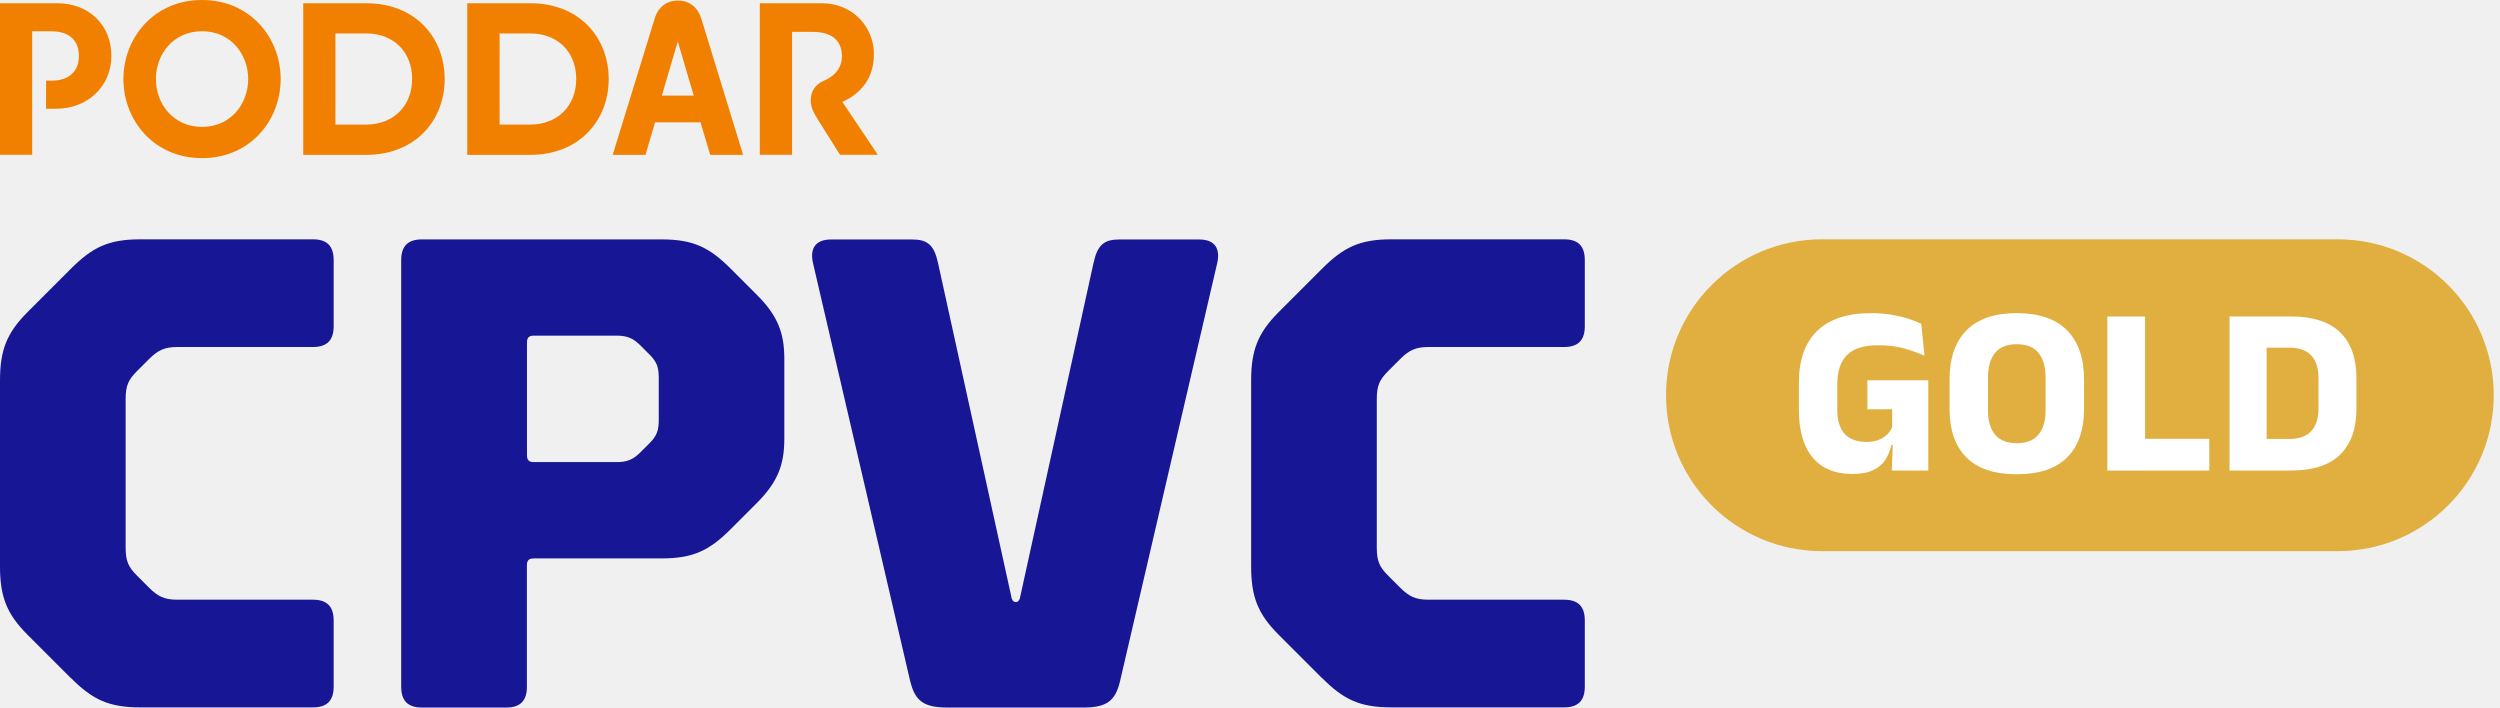
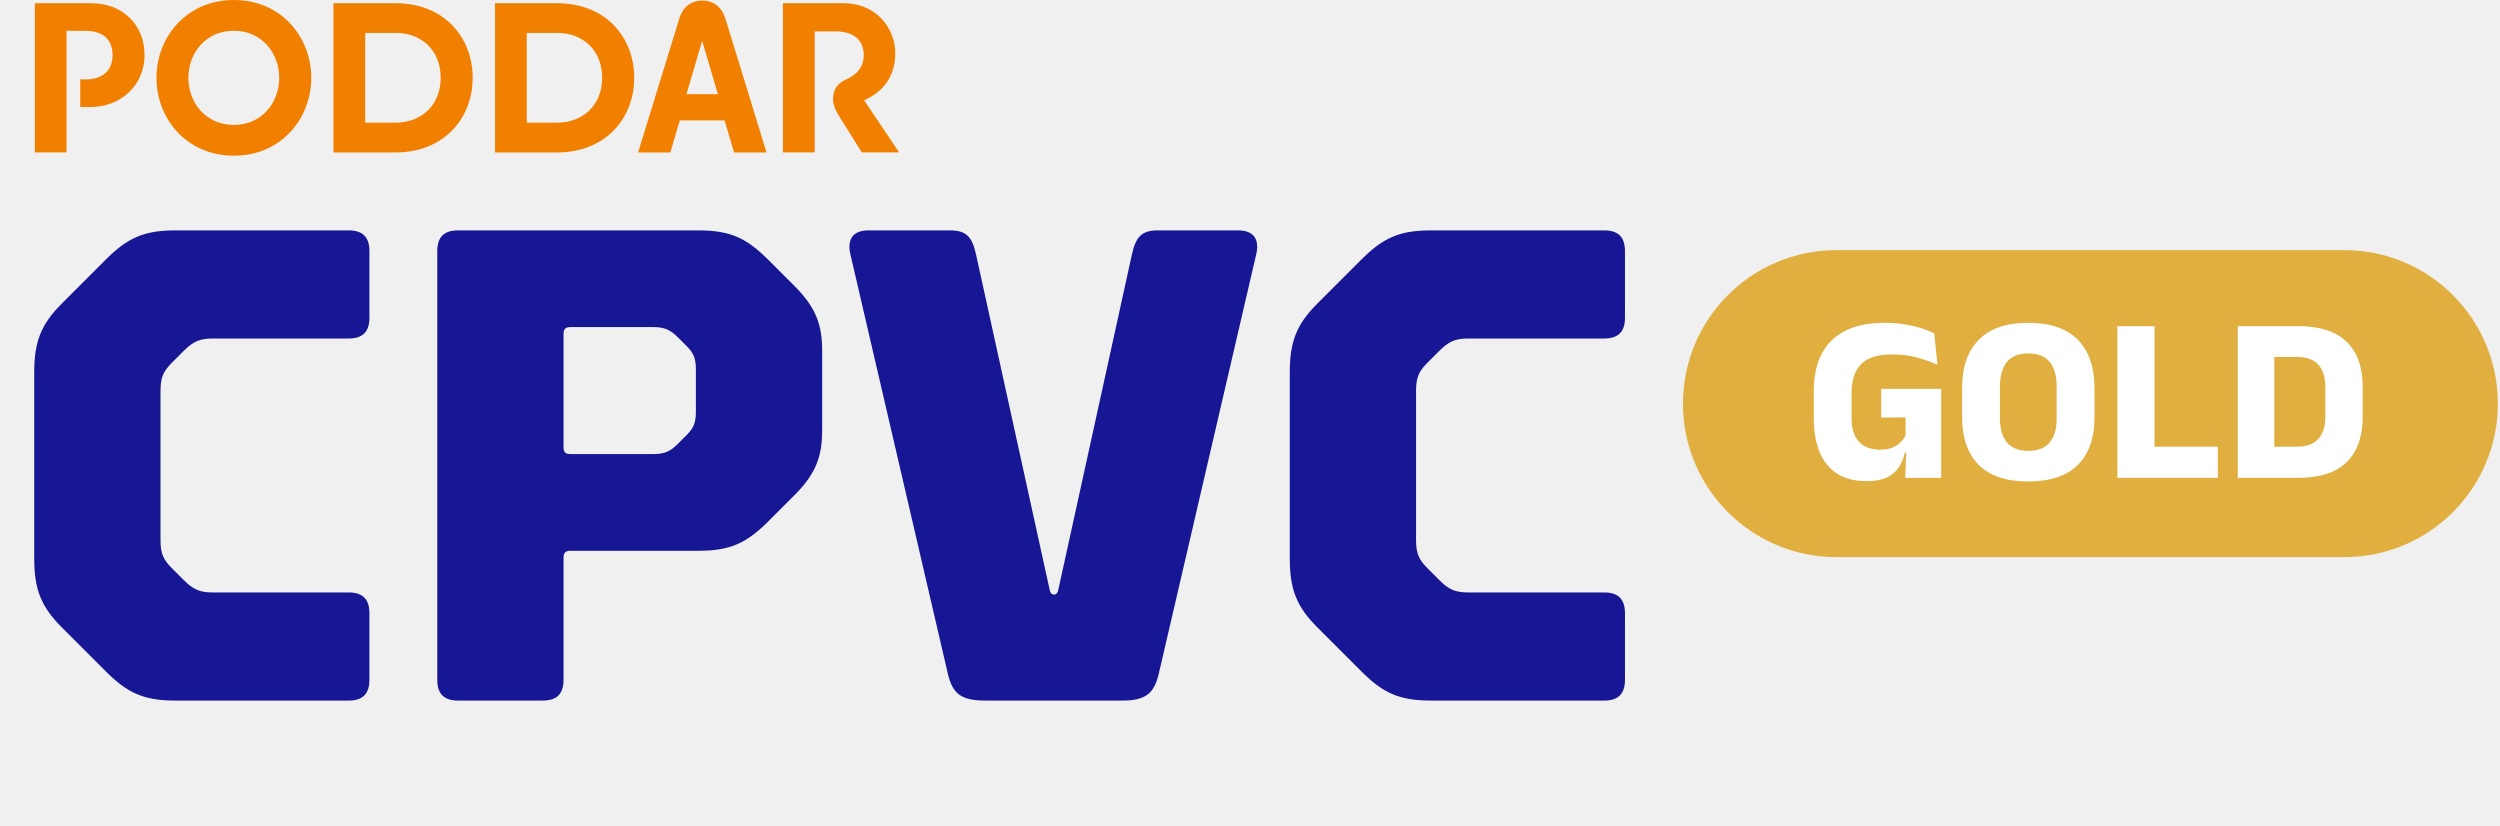
- <svg xmlns="http://www.w3.org/2000/svg" width="212" height="60" viewBox="0 0 212 60" fill="none">
-   <path d="M0 0.275H4.845C7.624 0.275 9.446 2.197 9.446 4.739C9.446 7.28 7.48 9.221 4.745 9.221H3.906V6.842H4.357C5.853 6.842 6.692 6.053 6.692 4.739C6.692 3.424 5.872 2.654 4.357 2.654H2.729V13.127H0V0.275Z" fill="#F28000" />
-   <path d="M10.466 6.704C10.466 3.236 13.02 0 17.133 0C21.246 0 23.8 3.23 23.8 6.704C23.8 10.178 21.246 13.409 17.133 13.409C13.02 13.409 10.466 10.178 10.466 6.704ZM21.045 6.704C21.045 4.582 19.555 2.648 17.133 2.648C14.71 2.648 13.221 4.582 13.221 6.704C13.221 8.826 14.71 10.761 17.133 10.761C19.555 10.761 21.045 8.826 21.045 6.704Z" fill="#F28000" />
-   <path d="M25.715 0.275H31.061C35.268 0.275 37.709 3.23 37.709 6.704C37.709 10.178 35.249 13.133 31.042 13.133H25.715V0.275ZM31.036 10.566C33.352 10.566 34.948 8.995 34.948 6.698C34.948 4.401 33.371 2.836 31.055 2.836H28.445V10.566H31.036Z" fill="#F28000" />
-   <path d="M39.624 0.275H44.97C49.177 0.275 51.618 3.23 51.618 6.704C51.618 10.178 49.158 13.133 44.952 13.133H39.624V0.275ZM44.952 10.566C47.268 10.566 48.864 8.995 48.864 6.698C48.864 4.401 47.286 2.836 44.97 2.836H42.366V10.566H44.958H44.952Z" fill="#F28000" />
-   <path d="M55.505 1.59C55.8 0.632 56.495 0.05 57.49 0.05C58.485 0.05 59.18 0.638 59.474 1.59L63.017 13.133H60.225L59.405 10.372H55.549L54.736 13.133H51.956L55.512 1.59H55.505ZM58.829 8.106L57.477 3.518L56.125 8.106H58.823H58.829Z" fill="#F28000" />
-   <path d="M64.438 0.275H69.678C72.388 0.275 74.109 2.366 74.109 4.582C74.109 6.592 73.045 7.925 71.43 8.638L74.441 13.127H71.23L69.365 10.153C68.97 9.509 68.751 9.089 68.751 8.526C68.751 7.762 69.083 7.211 69.815 6.873C70.773 6.46 71.393 5.797 71.393 4.751C71.393 3.468 70.548 2.704 68.951 2.704H67.167V13.127H64.432V0.275H64.438Z" fill="#F28000" />
-   <path d="M6.009 57.502L2.322 53.815C0.563 52.056 0 50.585 0 48.031V32.263C0 29.709 0.57 28.238 2.322 26.479L6.009 22.792C7.825 20.977 9.183 20.294 11.906 20.294H26.535C27.725 20.294 28.294 20.858 28.294 22.053V27.668C28.294 28.858 27.725 29.427 26.535 29.427H15.024C13.947 29.427 13.377 29.709 12.639 30.448L11.618 31.468C10.88 32.207 10.654 32.714 10.654 33.847V46.435C10.654 47.568 10.88 48.081 11.618 48.814L12.639 49.834C13.377 50.573 13.941 50.854 15.024 50.854H26.535C27.725 50.854 28.294 51.424 28.294 52.613V58.228C28.294 59.418 27.725 59.987 26.535 59.987H11.906C9.183 59.987 7.825 59.305 6.009 57.49V57.502Z" fill="#171796" />
-   <path d="M34.022 58.241V22.059C34.022 20.87 34.592 20.3 35.781 20.3H56.081C58.804 20.3 60.163 20.983 61.978 22.798L64.188 25.008C66.003 26.823 66.51 28.294 66.51 30.454V37.202C66.51 39.355 65.997 40.833 64.188 42.648L61.978 44.858C60.163 46.673 58.804 47.355 56.081 47.355H45.252C44.858 47.355 44.682 47.524 44.682 47.919V58.241C44.682 59.43 44.113 60 42.923 60H35.781C34.592 60 34.022 59.43 34.022 58.241ZM52.288 39.186C53.196 39.186 53.709 38.961 54.329 38.335L55.067 37.596C55.693 36.97 55.862 36.52 55.862 35.612V32.038C55.862 31.13 55.693 30.679 55.067 30.053L54.329 29.314C53.703 28.689 53.196 28.463 52.288 28.463H45.258C44.864 28.463 44.688 28.632 44.688 29.033V38.617C44.688 39.011 44.858 39.186 45.258 39.186H52.288Z" fill="#171796" />
-   <path d="M77.177 57.734L68.951 22.348C68.67 21.158 69.064 20.307 70.485 20.307H77.346C78.648 20.307 79.218 20.758 79.555 22.348L85.796 50.761C85.909 51.155 86.366 51.155 86.479 50.761L92.72 22.348C93.058 20.758 93.627 20.307 94.93 20.307H101.678C103.099 20.307 103.493 21.158 103.211 22.348L94.986 57.734C94.591 59.437 93.853 60 91.868 60H80.357C78.316 60 77.577 59.43 77.183 57.734H77.177Z" fill="#171796" />
-   <path d="M112.106 57.502L108.419 53.815C106.66 52.056 106.097 50.585 106.097 48.031V32.263C106.097 29.709 106.667 28.238 108.419 26.479L112.106 22.792C113.922 20.977 115.28 20.294 118.003 20.294H132.632C133.822 20.294 134.391 20.858 134.391 22.053V27.668C134.391 28.858 133.822 29.427 132.632 29.427H121.121C120.044 29.427 119.474 29.709 118.736 30.448L117.715 31.468C116.977 32.207 116.751 32.714 116.751 33.847V46.435C116.751 47.568 116.977 48.081 117.715 48.814L118.736 49.834C119.474 50.573 120.038 50.854 121.121 50.854H132.632C133.822 50.854 134.391 51.424 134.391 52.613V58.228C134.391 59.418 133.822 59.987 132.632 59.987H118.003C115.28 59.987 113.922 59.305 112.106 57.49V57.502Z" fill="#171796" />
-   <rect x="141.277" y="20.294" width="70.191" height="26.441" rx="13.221" fill="#E0AF40" />
-   <path d="M157.052 40.188C156.056 40.188 155.224 39.975 154.554 39.543C153.884 39.111 153.377 38.491 153.045 37.678C152.714 36.864 152.545 35.881 152.545 34.742V32.444C152.545 30.523 153.064 29.058 154.103 28.056C155.142 27.055 156.657 26.554 158.654 26.554C159.268 26.554 159.837 26.598 160.363 26.685C160.889 26.773 161.365 26.88 161.797 27.017C162.228 27.155 162.604 27.305 162.923 27.468L163.199 30.166C162.679 29.934 162.103 29.728 161.465 29.546C160.826 29.365 160.094 29.277 159.274 29.277C158.072 29.277 157.196 29.546 156.638 30.091C156.081 30.635 155.8 31.48 155.8 32.632V34.779C155.8 35.637 156 36.3 156.407 36.77C156.814 37.239 157.446 37.477 158.304 37.477C158.685 37.477 159.017 37.421 159.299 37.308C159.581 37.196 159.818 37.045 160.006 36.864C160.194 36.682 160.344 36.476 160.451 36.25V33.759L160.87 34.698L158.354 34.71V32.244H163.518V37.734H160.388C160.288 38.203 160.113 38.623 159.875 38.998C159.631 39.368 159.286 39.662 158.829 39.875C158.379 40.088 157.784 40.194 157.045 40.194L157.052 40.188ZM160.426 39.9L160.526 37.214H163.518V39.9H160.419H160.426Z" fill="white" />
-   <path d="M171.023 40.219C169.12 40.219 167.7 39.743 166.748 38.786C165.797 37.834 165.321 36.457 165.321 34.667V32.181C165.321 30.385 165.797 28.995 166.754 28.019C167.712 27.042 169.133 26.554 171.023 26.554C172.914 26.554 174.335 27.042 175.293 28.019C176.25 28.995 176.726 30.385 176.726 32.181V34.667C176.726 36.457 176.25 37.834 175.293 38.786C174.341 39.737 172.914 40.219 171.023 40.219ZM171.023 37.584C171.85 37.584 172.463 37.34 172.864 36.858C173.264 36.376 173.465 35.693 173.465 34.823V32.025C173.465 31.111 173.264 30.41 172.864 29.922C172.463 29.433 171.85 29.189 171.023 29.189C170.197 29.189 169.584 29.433 169.183 29.922C168.782 30.41 168.582 31.117 168.582 32.025V34.823C168.582 35.693 168.782 36.376 169.183 36.858C169.584 37.34 170.197 37.584 171.023 37.584Z" fill="white" />
-   <path d="M181.903 26.842V39.906H178.704V26.842H181.903ZM180.52 39.9V37.214H187.349V39.9H180.52Z" fill="white" />
-   <path d="M192.213 39.9H189.064V26.836H192.213V39.9ZM194.266 39.9H191.299V37.221H194.153C194.973 37.221 195.587 37.002 195.994 36.557C196.401 36.113 196.607 35.48 196.607 34.654V32.038C196.607 31.211 196.401 30.579 195.994 30.141C195.587 29.703 194.973 29.484 194.153 29.484H191.293V26.836H194.266C196.125 26.836 197.515 27.286 198.441 28.181C199.361 29.077 199.825 30.366 199.825 32.038V34.667C199.825 36.351 199.361 37.64 198.447 38.548C197.527 39.449 196.131 39.9 194.266 39.9Z" fill="white" />
+ <svg xmlns="http://www.w3.org/2000/svg" width="430" height="142" viewBox="0 0 430 142" fill="none">
+   <path d="M30.151 120.5C24.605 120.5 21.832 119.114 18.135 115.416L10.625 107.906C7.044 104.325 5.888 101.321 5.888 96.122V64.002C5.888 58.803 7.044 55.799 10.625 52.218L18.135 44.708C21.832 41.011 24.605 39.624 30.151 39.624H59.959C62.386 39.624 63.541 40.779 63.541 43.206V54.644C63.541 57.07 62.386 58.226 59.959 58.226H36.505C34.31 58.226 33.155 58.803 31.653 60.305L29.573 62.385C28.071 63.887 27.609 64.927 27.609 67.237V92.887C27.609 95.197 28.071 96.237 29.573 97.739L31.653 99.819C33.155 101.321 34.31 101.899 36.505 101.899H59.959C62.386 101.899 63.541 103.054 63.541 105.48V116.918C63.541 119.345 62.386 120.5 59.959 120.5H30.151ZM98.085 78.098H112.411C114.26 78.098 115.3 77.636 116.571 76.365L118.073 74.863C119.344 73.592 119.69 72.668 119.69 70.819V63.54C119.69 61.692 119.344 60.767 118.073 59.496L116.571 57.995C115.3 56.724 114.26 56.261 112.411 56.261H98.085C97.276 56.261 96.93 56.608 96.93 57.417V76.943C96.93 77.751 97.276 78.098 98.085 78.098ZM78.79 120.5C76.364 120.5 75.209 119.345 75.209 116.918V43.206C75.209 40.779 76.364 39.624 78.79 39.624H120.152C125.698 39.624 128.471 41.011 132.168 44.708L136.674 49.214C140.371 52.911 141.411 55.915 141.411 60.305V74.054C141.411 78.445 140.371 81.448 136.674 85.146L132.168 89.652C128.471 93.349 125.698 94.735 120.152 94.735H98.085C97.276 94.735 96.93 95.082 96.93 95.891V116.918C96.93 119.345 95.774 120.5 93.348 120.5H78.79ZM169.499 120.5C165.34 120.5 163.838 119.345 163.029 115.879L146.276 43.783C145.699 41.357 146.507 39.624 149.396 39.624H163.376C166.033 39.624 167.189 40.548 167.882 43.783L180.591 101.667C180.822 102.476 181.746 102.476 181.977 101.667L194.686 43.783C195.38 40.548 196.535 39.624 199.192 39.624H212.941C215.83 39.624 216.638 41.357 216.061 43.783L199.308 115.879C198.499 119.345 196.997 120.5 192.953 120.5H169.499ZM246.106 120.5C240.56 120.5 237.787 119.114 234.09 115.416L226.58 107.906C222.998 104.325 221.843 101.321 221.843 96.122V64.002C221.843 58.803 222.998 55.799 226.58 52.218L234.09 44.708C237.787 41.011 240.56 39.624 246.106 39.624H275.914C278.341 39.624 279.496 40.779 279.496 43.206V54.644C279.496 57.07 278.341 58.226 275.914 58.226H252.46C250.265 58.226 249.11 58.803 247.608 60.305L245.528 62.385C244.026 63.887 243.564 64.927 243.564 67.237V92.887C243.564 95.197 244.026 96.237 245.528 97.739L247.608 99.819C249.11 101.321 250.265 101.899 252.46 101.899H275.914C278.341 101.899 279.496 103.054 279.496 105.48V116.918C279.496 119.345 278.341 120.5 275.914 120.5H246.106Z" fill="#171796" />
+   <rect x="289.469" y="43.025" width="140.162" height="52.8" rx="26.4" fill="#E0AF40" />
+   <path d="M320.969 82.75C318.981 82.75 317.319 82.325 315.981 81.463C314.644 80.6 313.631 79.363 312.969 77.738C312.306 76.113 311.969 74.15 311.969 71.875V67.288C311.969 63.45 313.006 60.525 315.081 58.525C317.156 56.525 320.181 55.525 324.169 55.525C325.394 55.525 326.531 55.613 327.581 55.788C328.631 55.963 329.581 56.175 330.444 56.45C331.306 56.725 332.056 57.025 332.694 57.35L333.244 62.738C332.206 62.275 331.056 61.863 329.781 61.5C328.506 61.138 327.044 60.963 325.406 60.963C323.006 60.963 321.256 61.5 320.144 62.588C319.031 63.675 318.469 65.363 318.469 67.663V71.95C318.469 73.663 318.869 74.988 319.681 75.925C320.494 76.863 321.756 77.338 323.469 77.338C324.231 77.338 324.894 77.225 325.456 77C326.019 76.775 326.494 76.475 326.869 76.113C327.244 75.75 327.544 75.338 327.756 74.888V69.913L328.594 71.788L323.569 71.813V66.888H333.881V77.85H327.631C327.431 78.788 327.081 79.625 326.606 80.375C326.119 81.113 325.431 81.7 324.519 82.125C323.619 82.55 322.431 82.763 320.956 82.763L320.969 82.75ZM327.706 82.188L327.906 76.825H333.881V82.188H327.694H327.706Z" fill="white" />
+   <path d="M348.869 82.813C345.069 82.813 342.231 81.863 340.331 79.95C338.431 78.05 337.481 75.3 337.481 71.725V66.763C337.481 63.175 338.431 60.4 340.344 58.45C342.256 56.5 345.094 55.525 348.869 55.525C352.644 55.525 355.481 56.5 357.394 58.45C359.306 60.4 360.256 63.175 360.256 66.763V71.725C360.256 75.3 359.306 78.05 357.394 79.95C355.494 81.85 352.644 82.813 348.869 82.813ZM348.869 77.55C350.519 77.55 351.744 77.063 352.544 76.1C353.344 75.138 353.744 73.775 353.744 72.038V66.45C353.744 64.625 353.344 63.225 352.544 62.25C351.744 61.275 350.519 60.788 348.869 60.788C347.219 60.788 345.994 61.275 345.194 62.25C344.394 63.225 343.994 64.638 343.994 66.45V72.038C343.994 73.775 344.394 75.138 345.194 76.1C345.994 77.063 347.219 77.55 348.869 77.55Z" fill="white" />
+   <path d="M370.581 56.101V82.188H364.193V56.101H370.581ZM367.831 82.188V76.826H381.468V82.188H367.831Z" fill="white" />
+   <path d="M391.181 82.188H384.894V56.101H391.181V82.188ZM395.281 82.188H389.356V76.838H395.056C396.694 76.838 397.919 76.401 398.731 75.513C399.544 74.626 399.956 73.363 399.956 71.713V66.488C399.956 64.838 399.544 63.576 398.731 62.701C397.919 61.826 396.694 61.388 395.056 61.388H389.344V56.101H395.281C398.994 56.101 401.769 57.001 403.619 58.788C405.456 60.576 406.381 63.151 406.381 66.488V71.738C406.381 75.101 405.456 77.676 403.631 79.488C401.794 81.288 399.006 82.188 395.281 82.188Z" fill="white" />
+   <path d="M6 0.55H15.675C21.225 0.55 24.863 4.387 24.863 9.462C24.863 14.537 20.938 18.412 15.475 18.412H13.8V13.662H14.7C17.688 13.662 19.363 12.087 19.363 9.462C19.363 6.837 17.725 5.3 14.7 5.3H11.45V26.212H6V0.55Z" fill="#F28000" />
+   <path d="M26.912 13.387C26.912 6.462 32.012 0 40.225 0C48.437 0 53.537 6.45 53.537 13.387C53.537 20.325 48.437 26.775 40.225 26.775C32.012 26.775 26.912 20.325 26.912 13.387ZM48.025 13.387C48.025 9.15 45.05 5.287 40.212 5.287C35.375 5.287 32.4 9.15 32.4 13.387C32.4 17.625 35.375 21.488 40.212 21.488C45.05 21.488 48.025 17.625 48.025 13.387Z" fill="#F28000" />
+   <path d="M57.35 0.55H68.025C76.425 0.55 81.3 6.45 81.3 13.387C81.3 20.325 76.387 26.225 67.987 26.225H57.35V0.562V0.55ZM67.987 21.1C72.612 21.1 75.8 17.962 75.8 13.375C75.8 8.787 72.65 5.662 68.025 5.662H62.812V21.1H67.987Z" fill="#F28000" />
+   <path d="M85.138 0.55H95.813C104.213 0.55 109.088 6.45 109.088 13.387C109.088 20.325 104.175 26.225 95.775 26.225H85.138V0.562V0.55ZM95.763 21.1C100.388 21.1 103.575 17.962 103.575 13.375C103.575 8.787 100.425 5.662 95.8 5.662H90.6V21.1H95.775H95.763Z" fill="#F28000" />
+   <path d="M116.838 3.175C117.425 1.262 118.813 0.1 120.8 0.1C122.788 0.1 124.175 1.275 124.763 3.175L131.838 26.225H126.263L124.625 20.712H116.925L115.3 26.225H109.75L116.85 3.175H116.838ZM123.475 16.187L120.775 7.025L118.075 16.187H123.463H123.475Z" fill="#F28000" />
+   <path d="M134.675 0.55H145.137C150.55 0.55 153.987 4.725 153.987 9.15C153.987 13.162 151.862 15.825 148.637 17.25L154.65 26.212H148.237L144.512 20.275C143.725 18.987 143.287 18.15 143.287 17.025C143.287 15.5 143.95 14.4 145.412 13.725C147.325 12.9 148.562 11.575 148.562 9.487C148.562 6.925 146.875 5.4 143.687 5.4H140.125V26.212H134.662V0.55H134.675Z" fill="#F28000" />
</svg>
